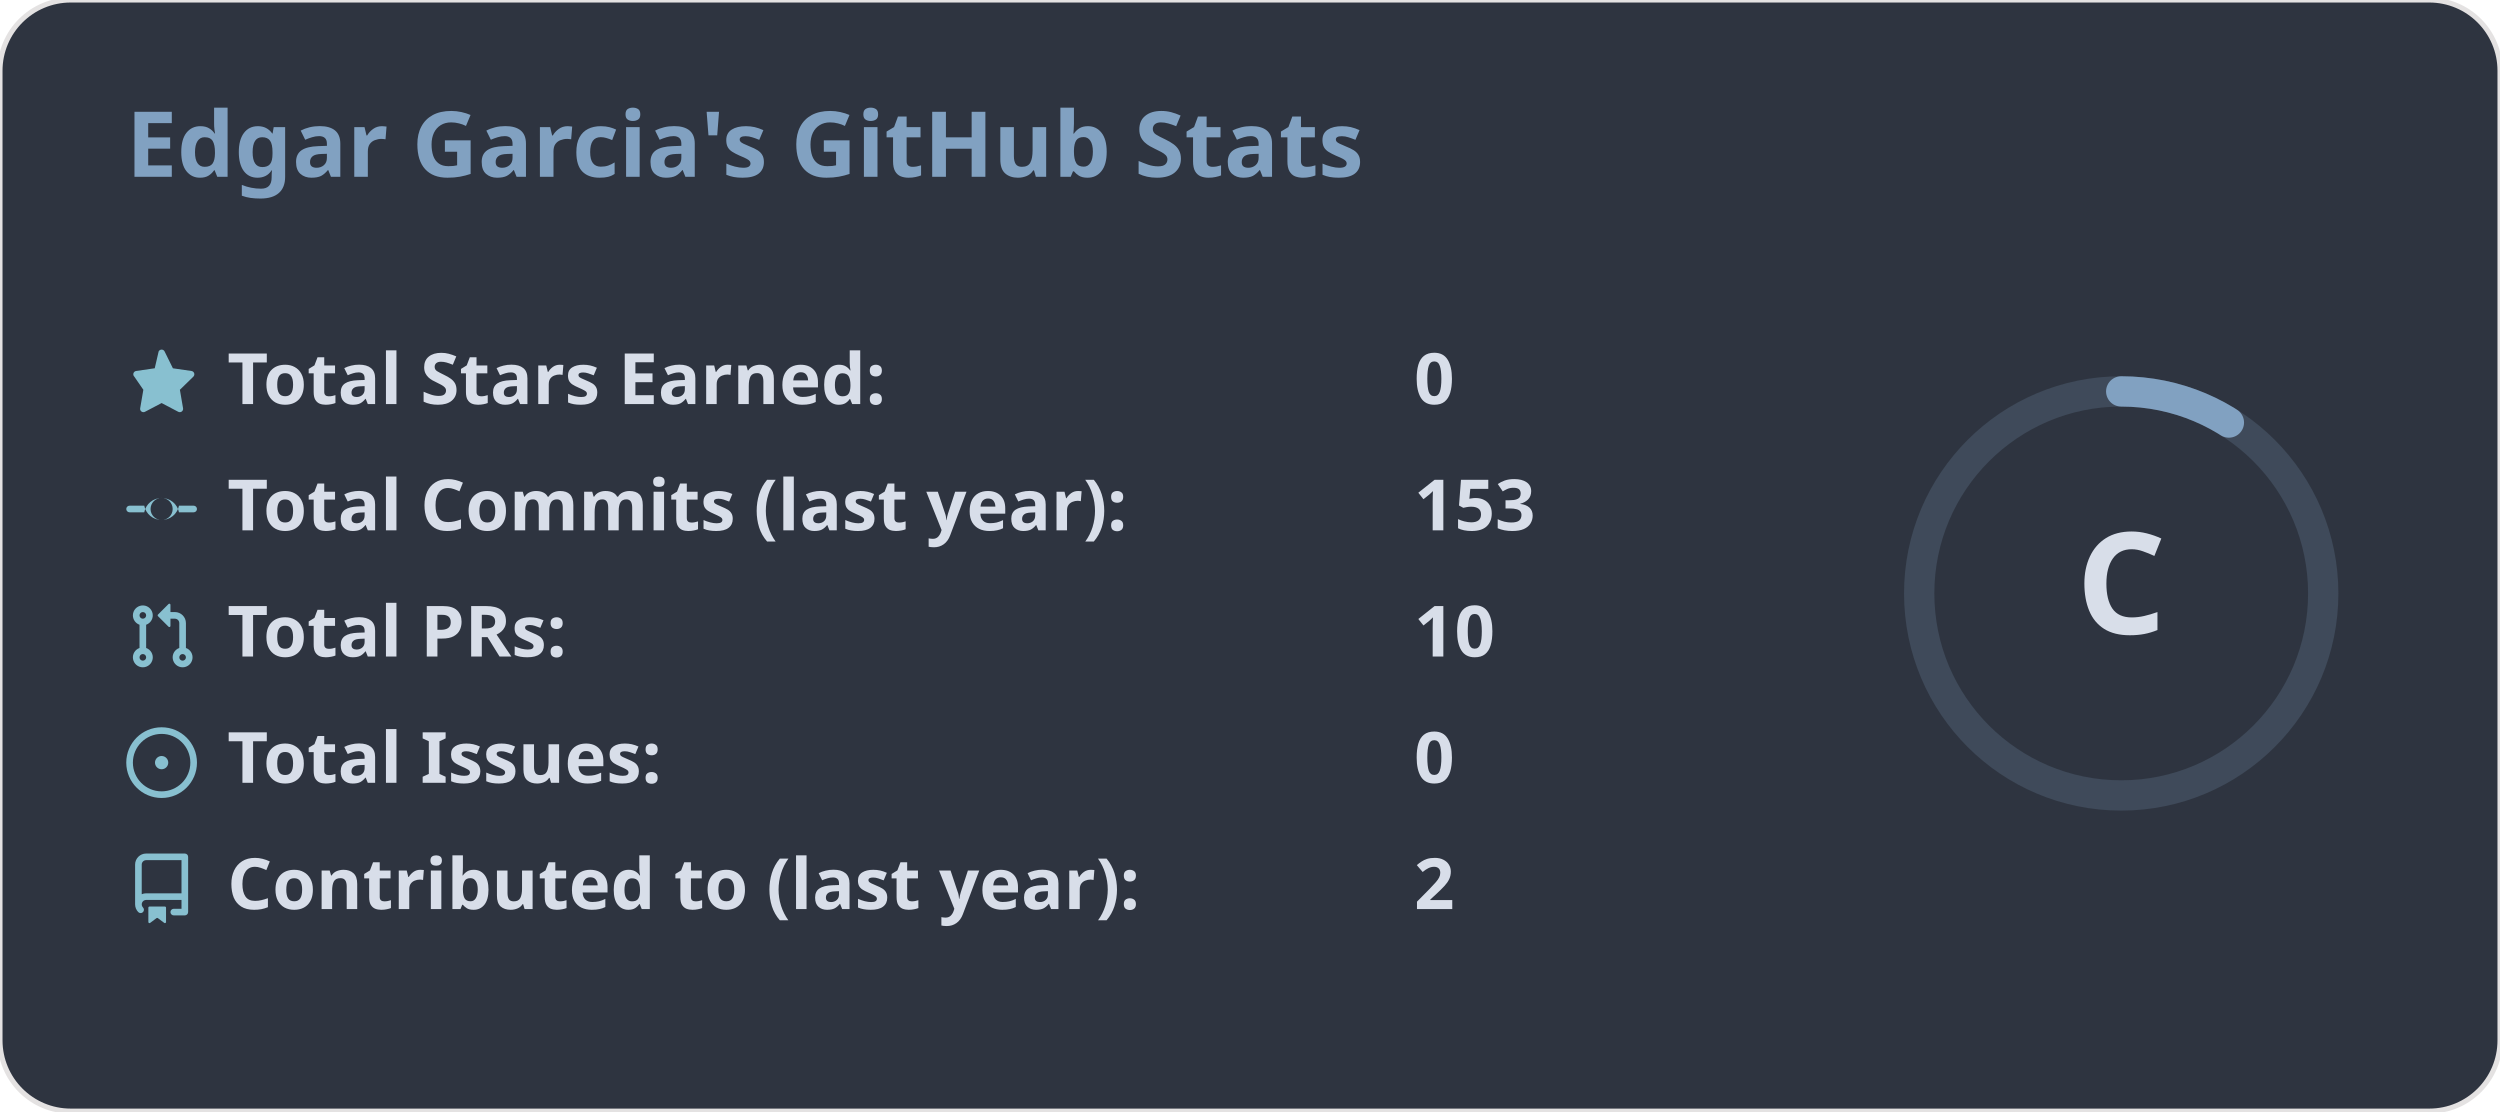
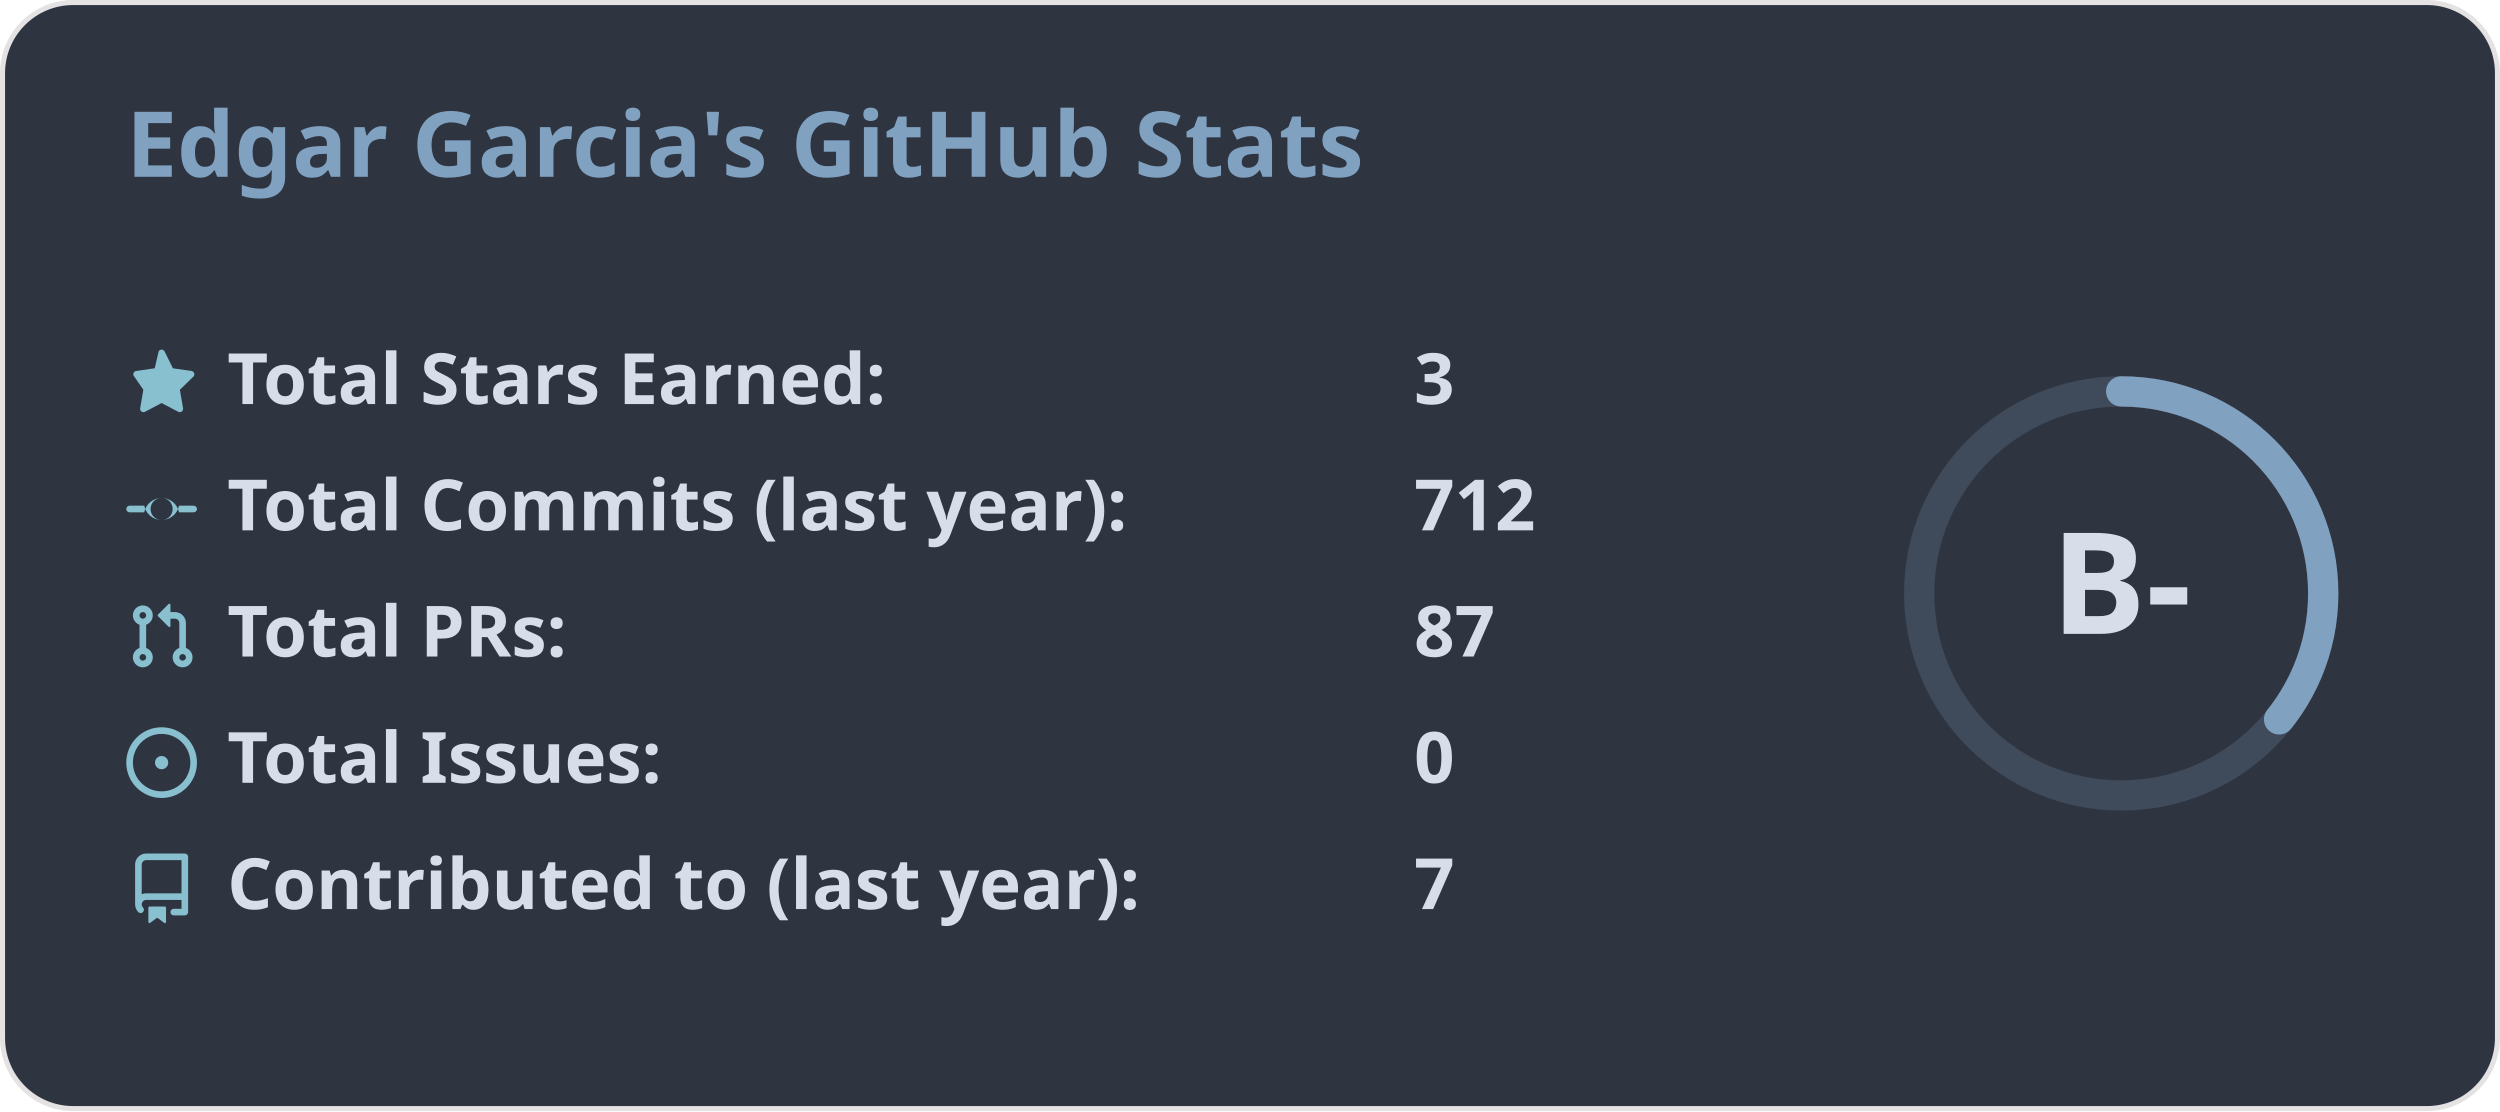
<svg xmlns="http://www.w3.org/2000/svg" width="495" height="220" viewBox="0 0 495 220" fill="none">
  <style>
    .header {
      font: 600 18px 'Segoe UI', Ubuntu, "Helvetica Neue", Sans-Serif;
      fill: #81a1c1;
    }
    .stat {
      font: 700 14px 'Segoe UI', Ubuntu, "Helvetica Neue", Sans-Serif;
      fill: #d8dee9;
    }
    .rank-text {
      font: 800 28px 'Segoe UI', Ubuntu, "Helvetica Neue", Sans-Serif;
      fill: #d8dee9;
    }
    .rank-circle {
      stroke: #81a1c1;
      stroke-dasharray: 251.327;
      stroke-width: 6;
      stroke-linecap: round;
    }
    .rank-circle-rim {
      stroke: #81a1c1;
      stroke-width: 6;
      opacity: 0.2;
    }
  </style>
-   <rect x="0" y="0" rx="14" width="495" height="220" fill="#2e3440" stroke="#e4e2e2" stroke-width="1" />
+   <rect x="0.5" y="0.5" rx="14" width="494" height="219" fill="#2e3440" stroke="#e4e2e2" stroke-opacity="1" stroke-width="1" />
  <text data-testid="card-title" x="25" y="35" class="header">Edgar Garcia's GitHub Stats</text>
  <g transform="translate(25, 0)">
    <g transform="translate(0, 69)">
      <svg width="14" height="14" viewBox="0 0 16 16">
        <path fill="#88c0d0" d="M8 .25a.75.75 0 01.673.418l1.882 3.815 4.21.612a.75.75 0 01.416 1.279l-3.046 2.97.719 4.192a.751.751 0 01-1.088.791L8 12.347l-3.766 1.98a.75.75 0 01-1.088-.79l.72-4.194L1.818 6.37a.75.75 0 01.416-1.28l4.21-.611L7.327.668A.75.75 0 018 .25z" />
      </svg>
    </g>
    <text class="stat" x="20" y="80">Total Stars Earned:</text>
-     <text class="stat" x="255" y="80">0</text>
+     <text class="stat" x="255" y="80">3</text>
  </g>
  <g transform="translate(25, 0)">
    <g transform="translate(0, 94)">
      <svg width="14" height="14" viewBox="0 0 16 16">
        <path fill="#88c0d0" d="M11.93 8.5a4.002 4.002 0 00-7.86 0H.75a.75.75 0 010-1.5h3.32a4.002 4.002 0 007.86 0h3.32a.75.75 0 010 1.5h-3.32zm-1.43-.75a2.5 2.5 0 11-5 0 2.5 2.5 0 015 0z" />
      </svg>
    </g>
    <text class="stat" x="20" y="105">Total Commits (last year):</text>
-     <text class="stat" x="255" y="105">153</text>
+     <text class="stat" x="255" y="105">712</text>
  </g>
  <g transform="translate(25, 0)">
    <g transform="translate(0, 119)">
      <svg width="14" height="14" viewBox="0 0 16 16">
        <path fill="#88c0d0" d="M7.177 3.073L9.573.677A.25.25 0 0110 .854v4.792a.25.25 0 01-.427.177L7.177 3.427a.25.25 0 010-.354zM3.75 2.5a.75.75 0 100 1.5.75.75 0 000-1.5zm-2.25.75a2.25 2.25 0 113 2.122v5.256a2.251 2.251 0 11-1.5 0V5.372A2.25 2.25 0 011.5 3.25zM11 2.5h-1V4h1a1 1 0 011 1v5.628a2.251 2.251 0 101.5 0V5A2.5 2.5 0 0011 2.5zm1 10.25a.75.75 0 111.5 0 .75.75 0 01-1.5 0zM3.75 12a.75.75 0 100 1.5.75.75 0 000-1.5z" />
      </svg>
    </g>
    <text class="stat" x="20" y="130">Total PRs:</text>
-     <text class="stat" x="255" y="130">10</text>
+     <text class="stat" x="255" y="130">87</text>
  </g>
  <g transform="translate(25, 0)">
    <g transform="translate(0, 144)">
      <svg width="14" height="14" viewBox="0 0 16 16">
        <path fill="#88c0d0" d="M8 9.5a1.5 1.5 0 100-3 1.5 1.5 0 000 3z" />
        <path fill="#88c0d0" d="M8 0a8 8 0 100 16A8 8 0 008 0zM1.5 8a6.5 6.5 0 1113 0 6.5 6.5 0 01-13 0z" />
      </svg>
    </g>
    <text class="stat" x="20" y="155">Total Issues:</text>
    <text class="stat" x="255" y="155">0</text>
  </g>
  <g transform="translate(25, 0)">
    <g transform="translate(0, 169)">
      <svg width="14" height="14" viewBox="0 0 16 16">
        <path fill="#88c0d0" d="M2 2.5A2.5 2.5 0 014.5 0h8.75a.75.75 0 01.75.75v12.5a.75.75 0 01-.75.75h-2.5a.75.75 0 110-1.5h1.75v-2h-8a1 1 0 00-.714 1.7.75.75 0 01-1.072 1.05A2.495 2.495 0 012 11.5v-9zm10.5-1h-8a1 1 0 00-1 1v6.708A2.486 2.486 0 014.5 9h8V1.5zM5 12.25v3.25a.25.25 0 00.4.2l1.45-1.087a.25.25 0 01.3 0L8.6 15.7a.25.25 0 00.4-.2v-3.25a.25.25 0 00-.25-.25h-3.5a.25.25 0 00-.25.25z" />
      </svg>
    </g>
    <text class="stat" x="20" y="180">Contributed to (last year):</text>
-     <text class="stat" x="255" y="180">2</text>
+     <text class="stat" x="255" y="180">7</text>
  </g>
  <g transform="translate(420, 117.5)">
    <circle cx="0" cy="0" r="40" fill="none" class="rank-circle-rim" />
-     <circle cx="0" cy="0" r="40" fill="none" class="rank-circle" stroke-dashoffset="228.836" transform="rotate(-90)" />
-     <text data-testid="rank-text" x="0" y="8" class="rank-text" text-anchor="middle">C</text>
+     <circle cx="0" cy="0" r="40" fill="none" class="rank-circle" stroke-dashoffset="161.561" transform="rotate(-90)" />
+     <text data-testid="rank-text" x="0" y="8" class="rank-text" text-anchor="middle">B-</text>
  </g>
</svg>
